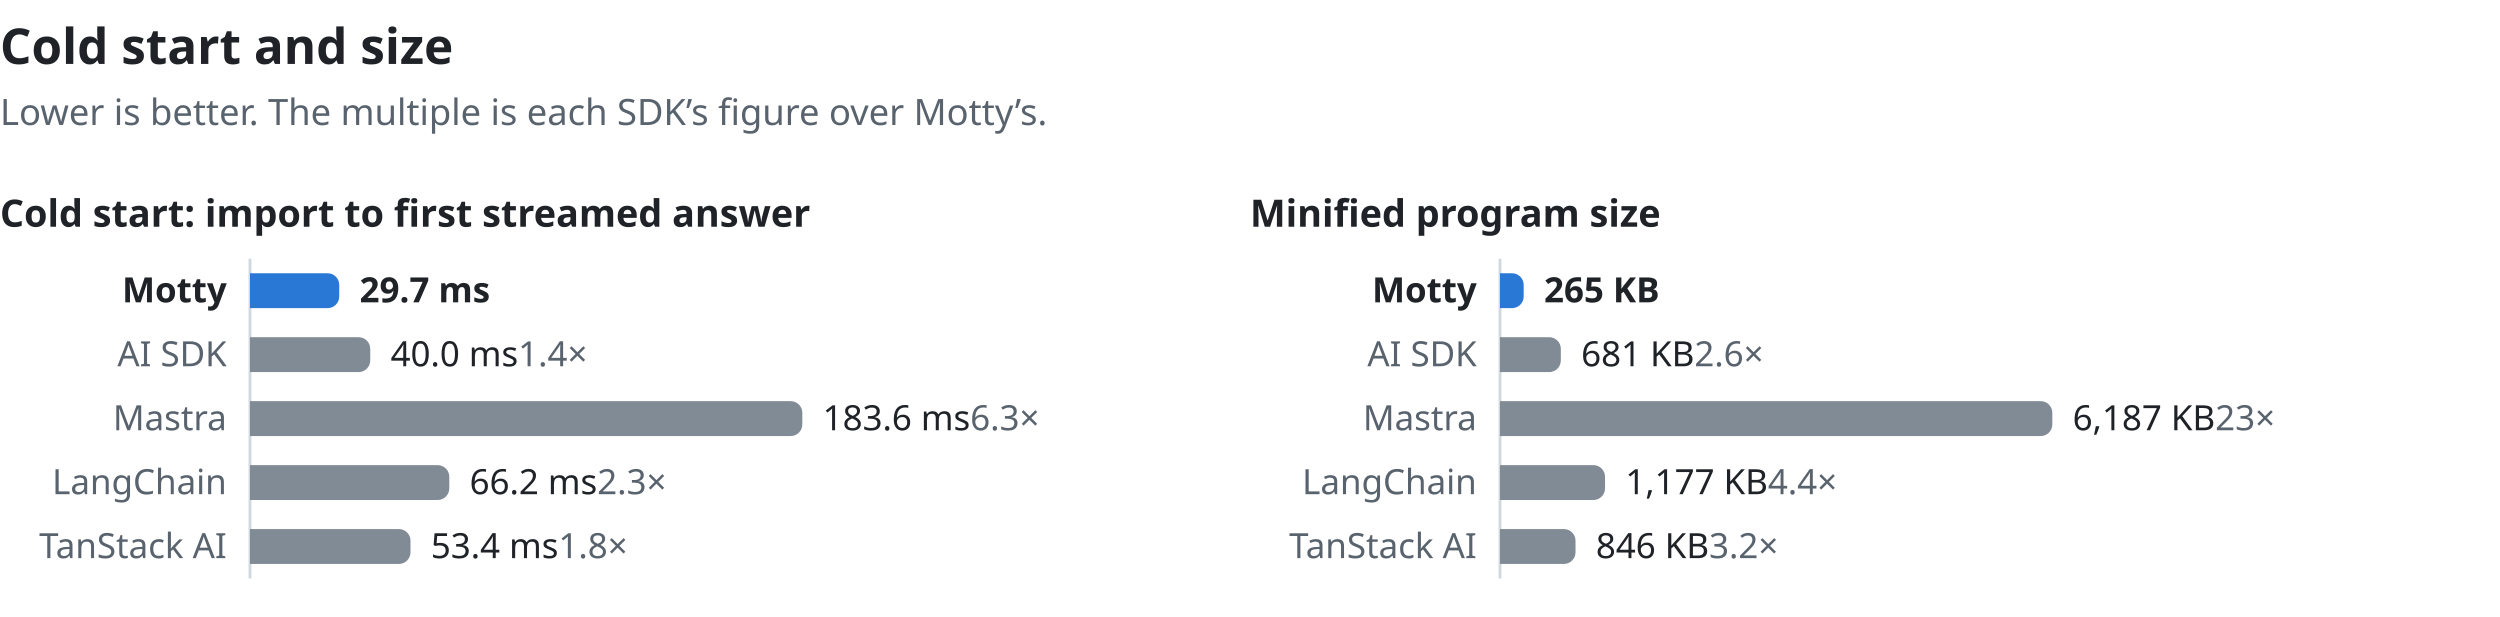
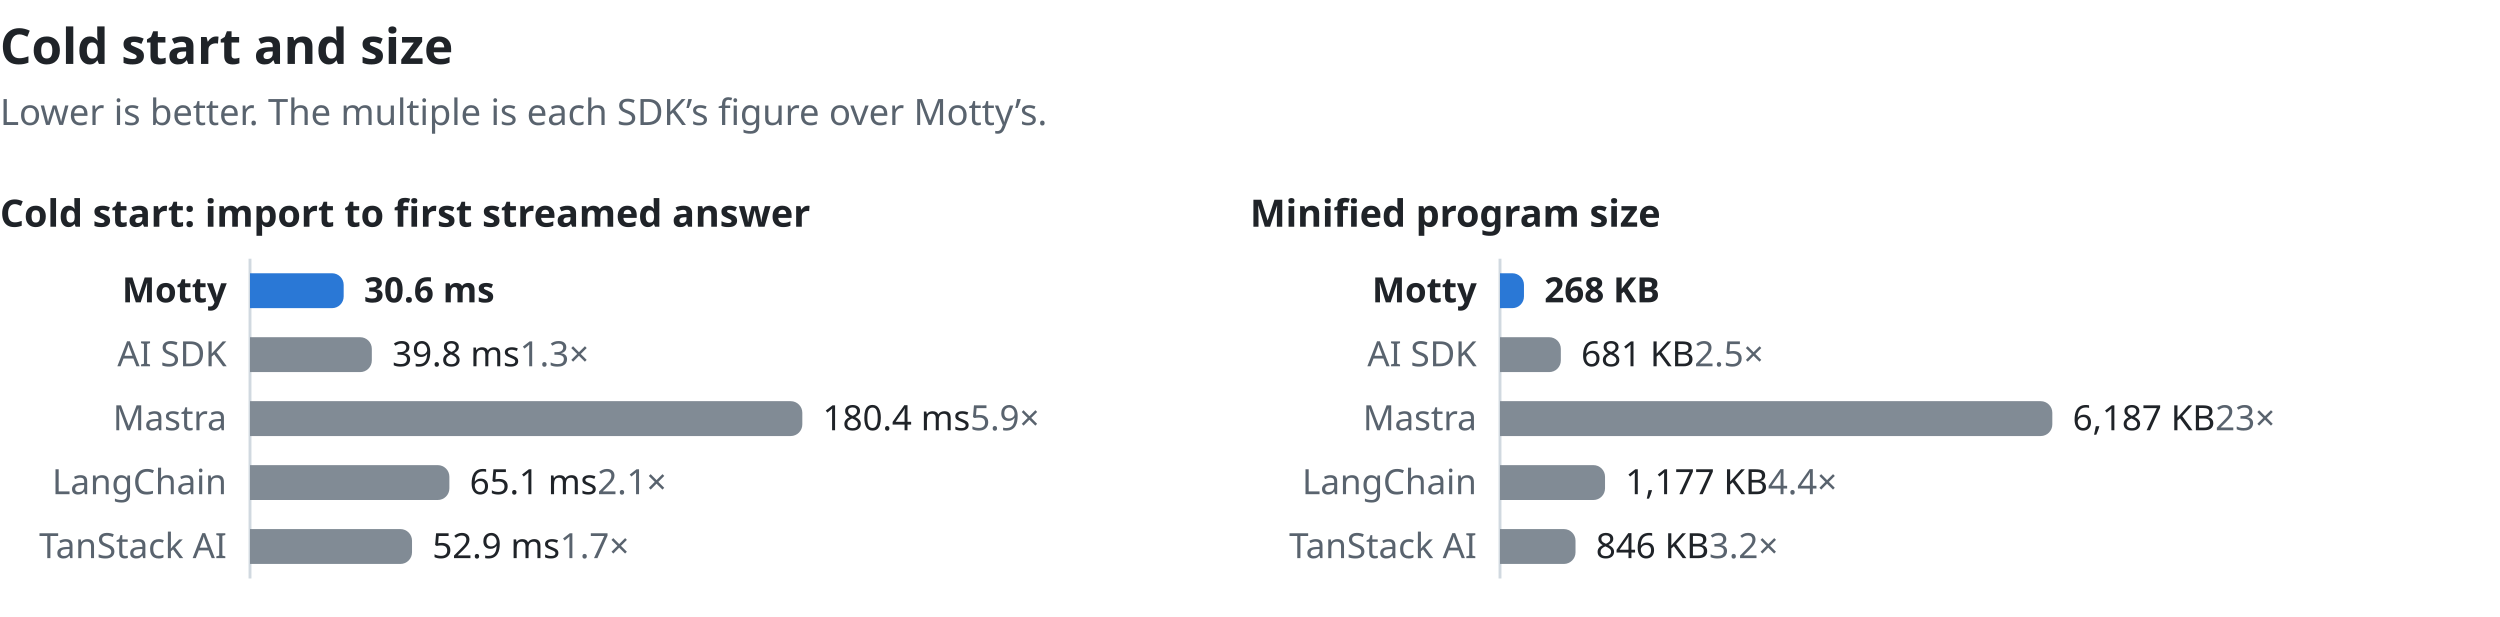
<svg xmlns="http://www.w3.org/2000/svg" viewBox="0 0 860 212" width="860" height="212" font-family="-apple-system,BlinkMacSystemFont,'Segoe UI','Noto Sans',Helvetica,Arial,sans-serif" role="img" aria-label="Cold start and size. Lower is better. The multiple is each SDK’s figure over Motty’s.">
  <text x="0" y="22" font-size="17" font-weight="600" fill="#1f2328">Cold start and size</text>
  <text x="0" y="43" font-size="12.5" fill="#59636e">Lower is better. The multiple is each SDK’s figure over Motty’s.</text>
  <text x="0" y="78" font-size="13" font-weight="600" fill="#1f2328">Cold start: import to first streamed answer</text>
  <line x1="86" x2="86" y1="89" y2="199" stroke="#d1d9e0" stroke-width="1" />
  <text x="78" y="104" font-size="12" text-anchor="end" fill="#1f2328" font-weight="600">Motty</text>
-   <path d="M86 94h26.695a4 4 0 0 1 4 4v4a4 4 0 0 1 -4 4h-26.695z" fill="#2a78d6" />
-   <text x="123.695" y="104" font-size="12" fill="#1f2328" font-weight="600">29.7 ms</text>
+   <path d="M86 94h28.223a4 4 0 0 1 4 4v4a4 4 0 0 1 -4 4h-28.223z" fill="#2a78d6" />
+   <text x="125.223" y="104" font-size="12" fill="#1f2328" font-weight="600">30.6 ms</text>
  <text x="78" y="126" font-size="12" text-anchor="end" fill="#59636e">AI SDK</text>
-   <path d="M86 116h37.361a4 4 0 0 1 4 4v4a4 4 0 0 1 -4 4h-37.361z" fill="#818b95" />
-   <text x="134.361" y="126" font-size="12" fill="#1f2328">40.0 ms<tspan fill="#59636e" font-weight="400">  1.4×</tspan>
+   <path d="M86 116h37.907a4 4 0 0 1 4 4v4a4 4 0 0 1 -4 4h-37.907z" fill="#818b95" />
+   <text x="134.907" y="126" font-size="12" fill="#1f2328">39.8 ms<tspan fill="#59636e" font-weight="400">  1.3×</tspan>
  </text>
  <text x="78" y="148" font-size="12" text-anchor="end" fill="#59636e">Mastra</text>
  <path d="M86 138h186a4 4 0 0 1 4 4v4a4 4 0 0 1 -4 4h-186z" fill="#818b95" />
-   <text x="283" y="148" font-size="12" fill="#1f2328">183.6 ms<tspan fill="#59636e" font-weight="400">  6.3×</tspan>
+   <text x="283" y="148" font-size="12" fill="#1f2328">180.4 ms<tspan fill="#59636e" font-weight="400">  5.9×</tspan>
  </text>
  <text x="78" y="170" font-size="12" text-anchor="end" fill="#59636e">LangChain</text>
-   <path d="M86 160h64.551a4 4 0 0 1 4 4v4a4 4 0 0 1 -4 4h-64.551z" fill="#818b95" />
-   <text x="161.551" y="170" font-size="12" fill="#1f2328">66.2 ms<tspan fill="#59636e" font-weight="400">  2.3×</tspan>
+   <path d="M86 160h64.586a4 4 0 0 1 4 4v4a4 4 0 0 1 -4 4h-64.586z" fill="#818b95" />
+   <text x="161.586" y="170" font-size="12" fill="#1f2328">65.1 ms<tspan fill="#59636e" font-weight="400">  2.1×</tspan>
  </text>
  <text x="78" y="192" font-size="12" text-anchor="end" fill="#59636e">TanStack AI</text>
-   <path d="M86 182h51.208a4 4 0 0 1 4 4v4a4 4 0 0 1 -4 4h-51.208z" fill="#818b95" />
-   <text x="148.208" y="192" font-size="12" fill="#1f2328">53.4 ms<tspan fill="#59636e" font-weight="400">  1.8×</tspan>
+   <path d="M86 182h51.736a4 4 0 0 1 4 4v4a4 4 0 0 1 -4 4h-51.736z" fill="#818b95" />
+   <text x="148.736" y="192" font-size="12" fill="#1f2328">52.9 ms<tspan fill="#59636e" font-weight="400">  1.7×</tspan>
  </text>
  <text x="430" y="78" font-size="13" font-weight="600" fill="#1f2328">Minified program size</text>
  <line x1="516" x2="516" y1="89" y2="199" stroke="#d1d9e0" stroke-width="1" />
  <text x="508" y="104" font-size="12" text-anchor="end" fill="#1f2328" font-weight="600">Motty</text>
-   <path d="M516 94h4.147a4 4 0 0 1 4 4v4a4 4 0 0 1 -4 4h-4.147z" fill="#2a78d6" />
-   <text x="531.147" y="104" font-size="12" fill="#1f2328" font-weight="600">265 KB</text>
+   <path d="M516 94h4.245a4 4 0 0 1 4 4v4a4 4 0 0 1 -4 4h-4.245z" fill="#2a78d6" />
+   <text x="531.245" y="104" font-size="12" fill="#1f2328" font-weight="600">268 KB</text>
  <text x="508" y="126" font-size="12" text-anchor="end" fill="#59636e">AI SDK</text>
  <path d="M516 116h16.926a4 4 0 0 1 4 4v4a4 4 0 0 1 -4 4h-16.926z" fill="#818b95" />
-   <text x="543.926" y="126" font-size="12" fill="#1f2328">681 KB<tspan fill="#59636e" font-weight="400">  2.6×</tspan>
+   <text x="543.926" y="126" font-size="12" fill="#1f2328">681 KB<tspan fill="#59636e" font-weight="400">  2.5×</tspan>
  </text>
  <text x="508" y="148" font-size="12" text-anchor="end" fill="#59636e">Mastra</text>
  <path d="M516 138h186a4 4 0 0 1 4 4v4a4 4 0 0 1 -4 4h-186z" fill="#818b95" />
  <text x="713" y="148" font-size="12" fill="#1f2328">6,187 KB<tspan fill="#59636e" font-weight="400">  23×</tspan>
  </text>
  <text x="508" y="170" font-size="12" text-anchor="end" fill="#59636e">LangChain</text>
  <path d="M516 160h32.131a4 4 0 0 1 4 4v4a4 4 0 0 1 -4 4h-32.131z" fill="#818b95" />
  <text x="559.131" y="170" font-size="12" fill="#1f2328">1,177 KB<tspan fill="#59636e" font-weight="400">  4.4×</tspan>
  </text>
  <text x="508" y="192" font-size="12" text-anchor="end" fill="#59636e">TanStack AI</text>
  <path d="M516 182h21.977a4 4 0 0 1 4 4v4a4 4 0 0 1 -4 4h-21.977z" fill="#818b95" />
  <text x="548.977" y="192" font-size="12" fill="#1f2328">846 KB<tspan fill="#59636e" font-weight="400">  3.2×</tspan>
  </text>
</svg>
